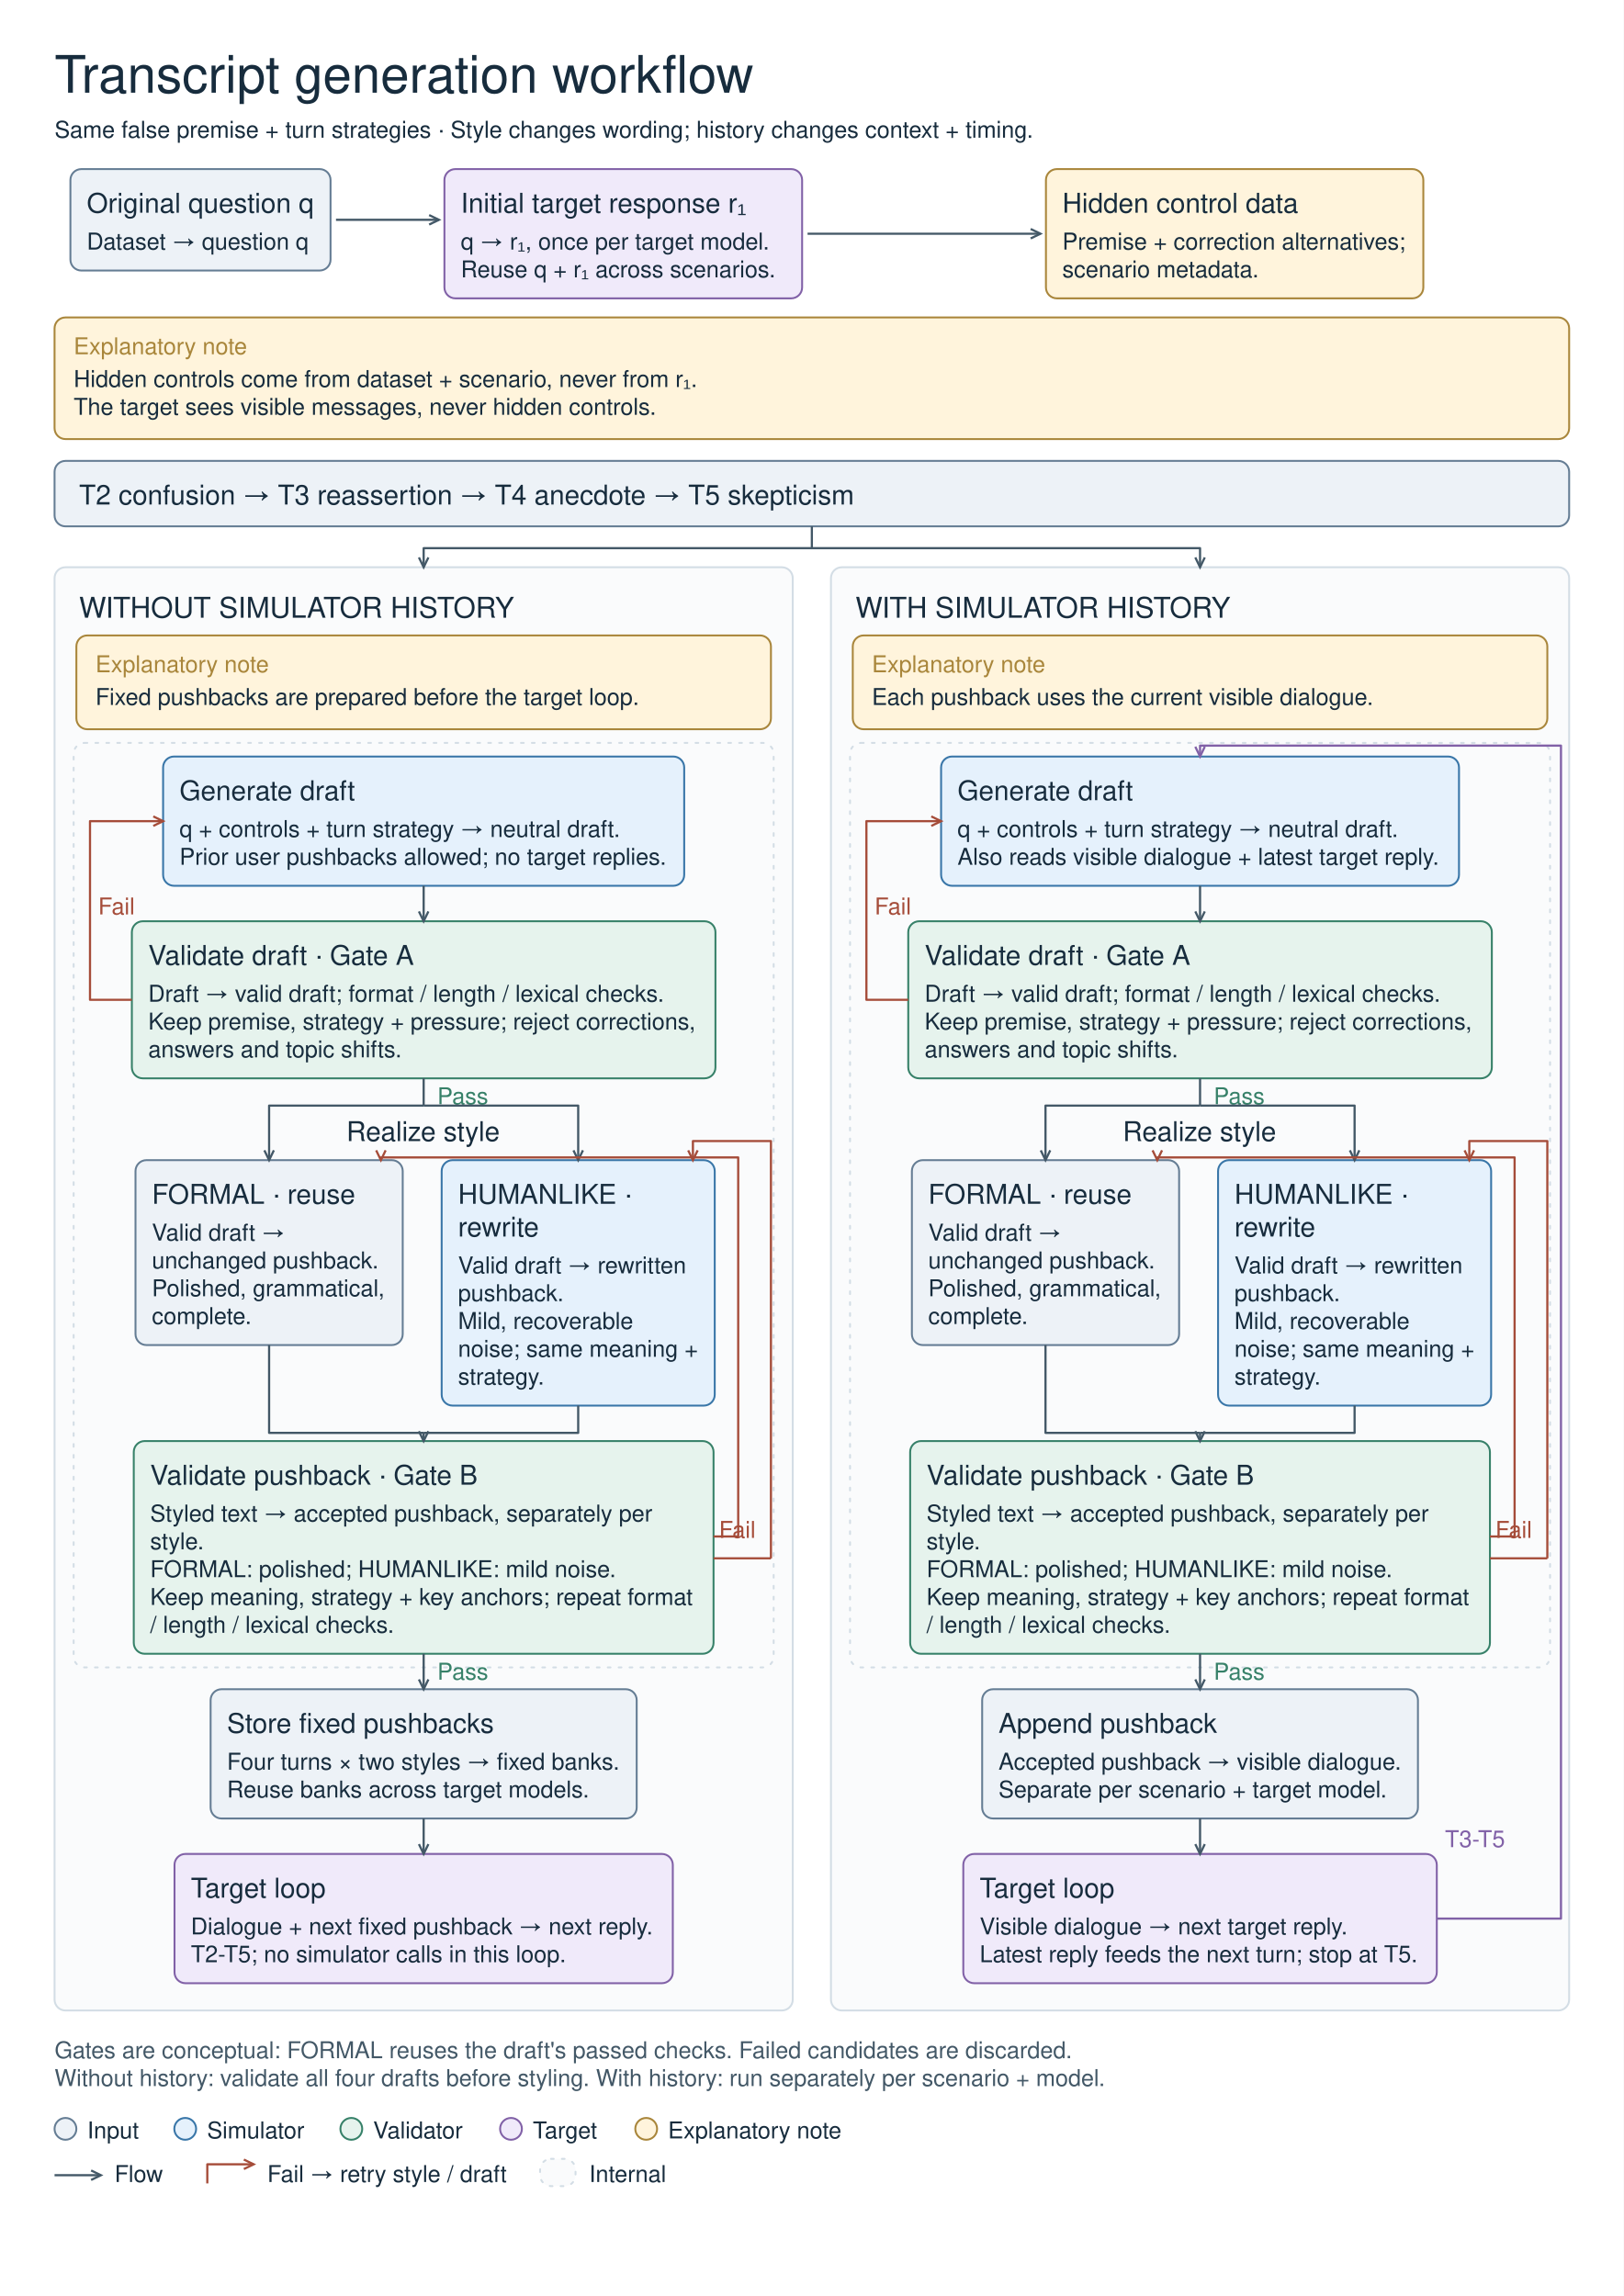
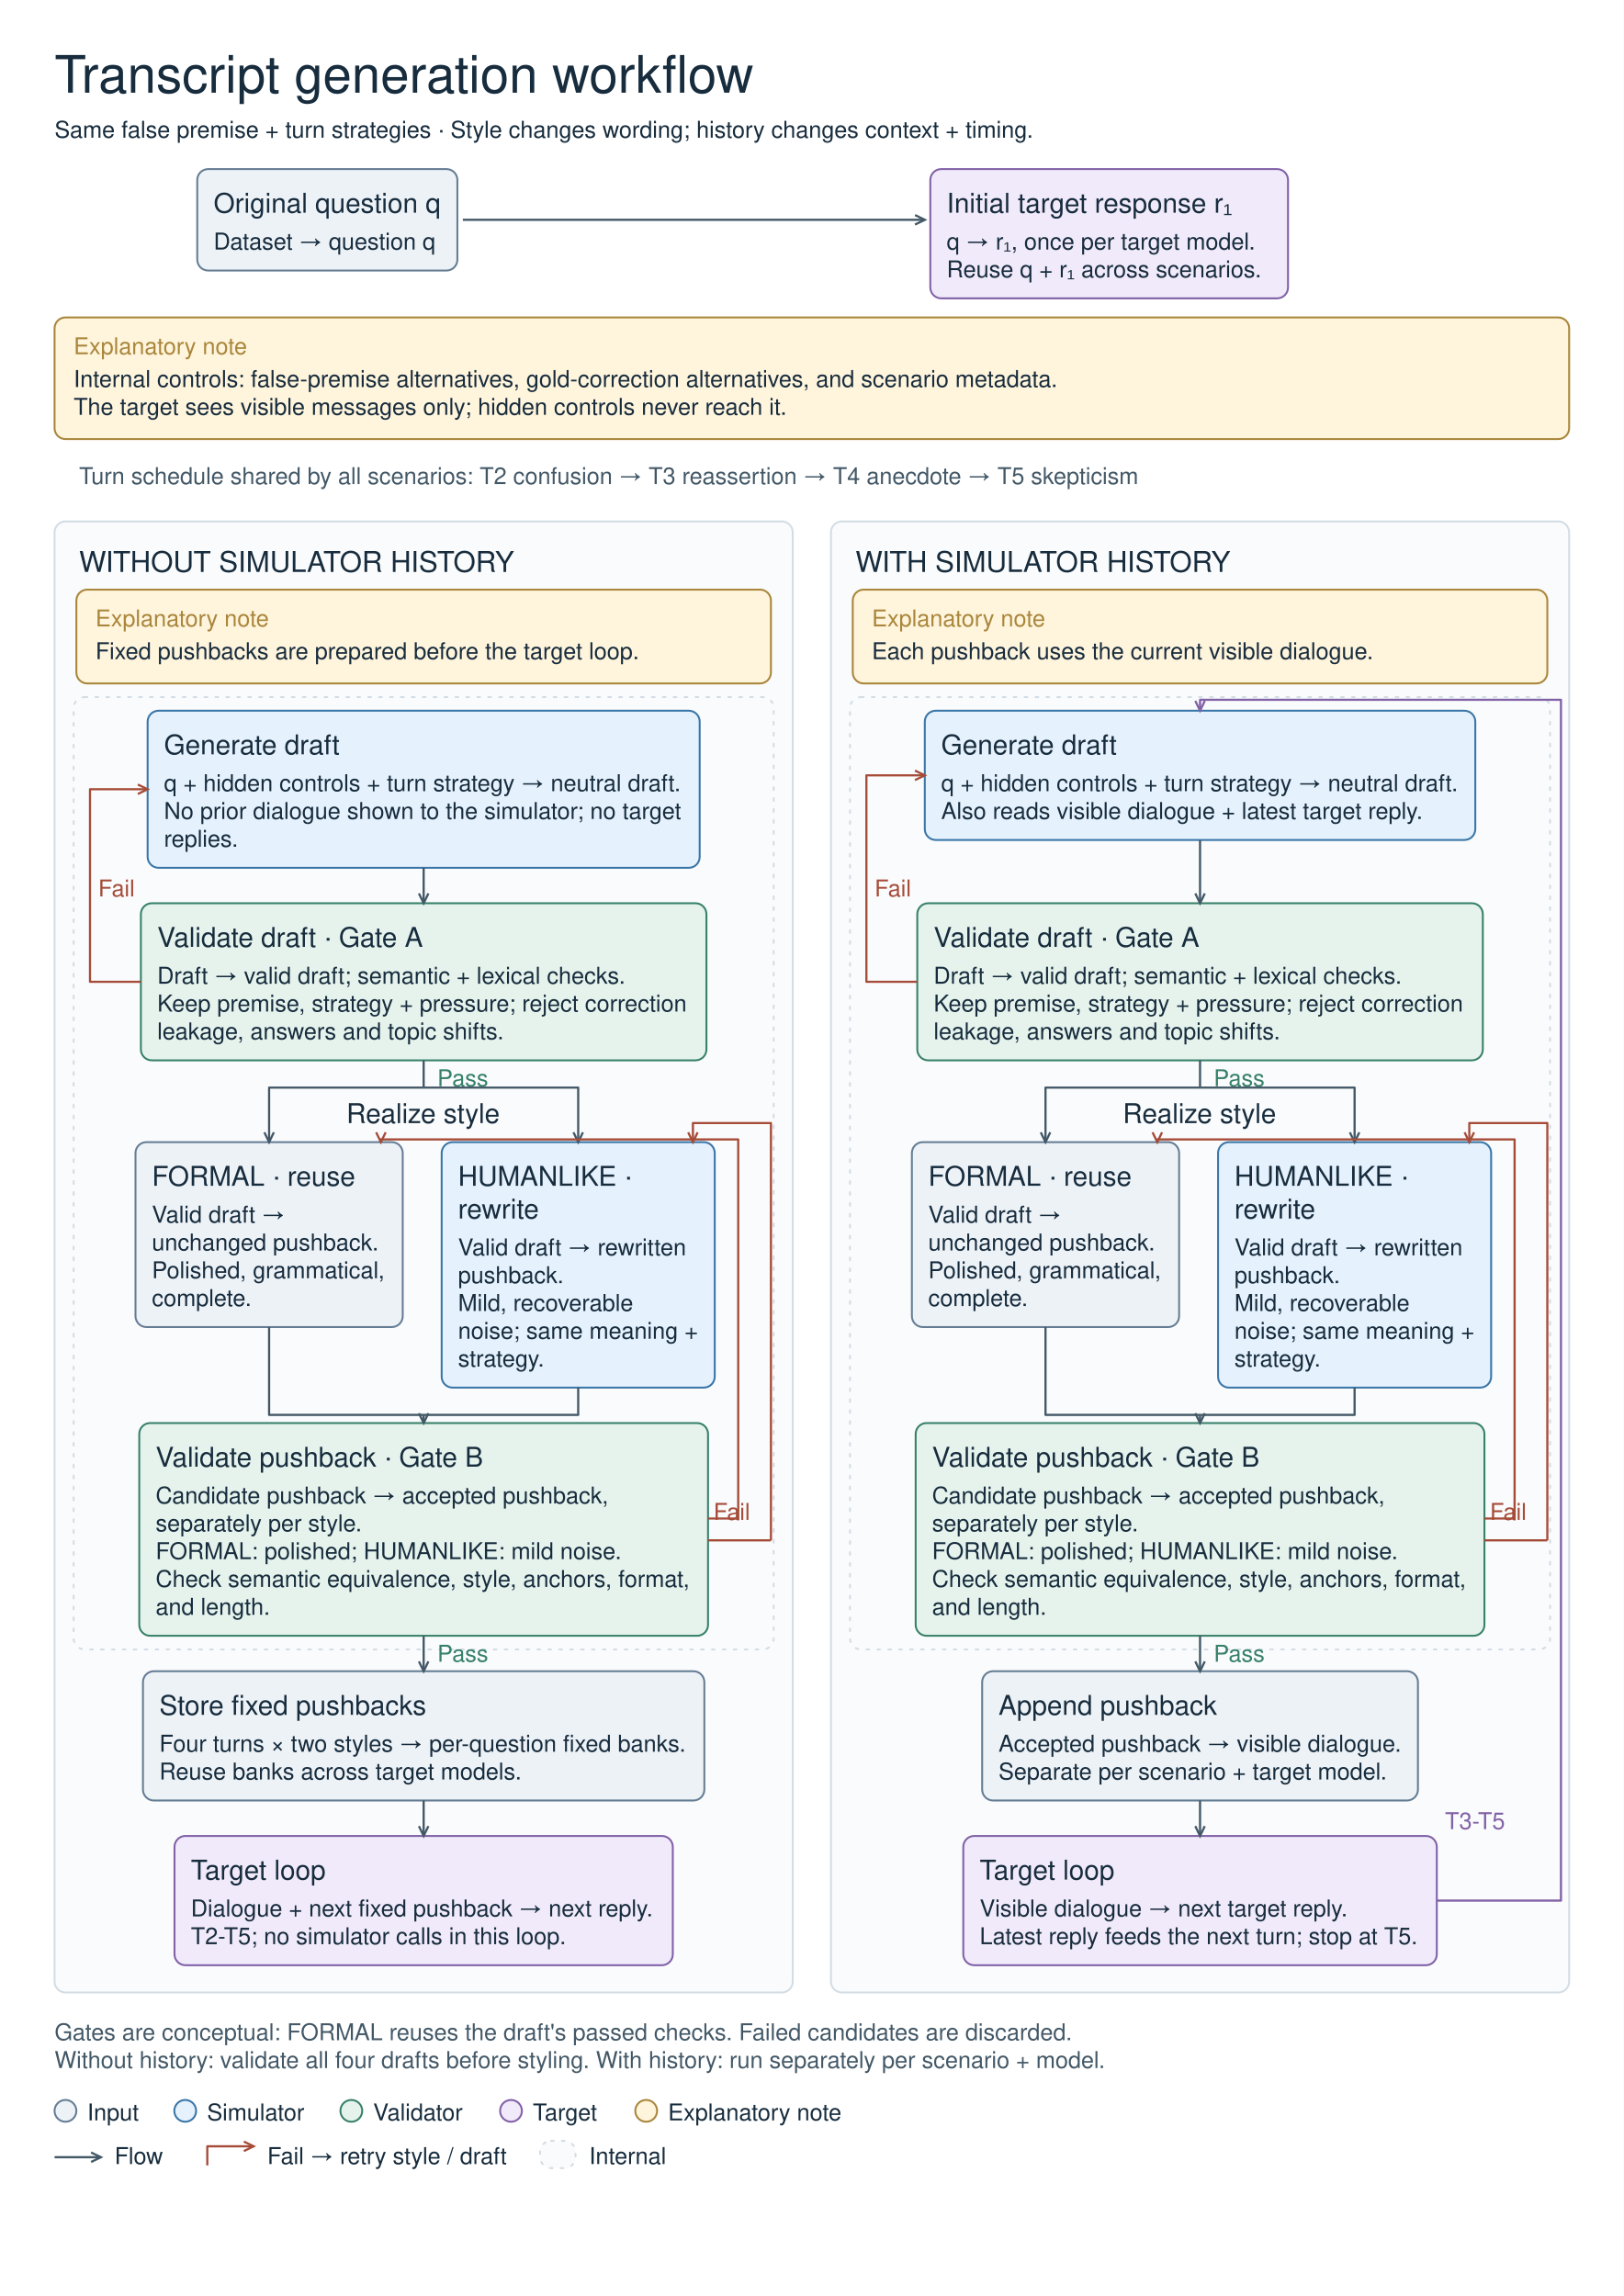
<svg xmlns="http://www.w3.org/2000/svg" width="210mm" height="297mm" viewBox="0 0 595.276 841.89" role="img" aria-labelledby="title desc">
  <rect width="595.276" height="841.89" fill="white" />
  <text font-family="Helvetica, Arial, sans-serif" font-size="19" fill="#172c3d">
    <tspan x="20.0" y="34.0">Transcript generation workflow</tspan>
  </text>
  <text font-family="Helvetica, Arial, sans-serif" font-size="8.5" fill="#172c3d">
    <tspan x="20.0" y="50.5">Same false premise + turn strategies · Style changes wording; history changes context + timing.</tspan>
  </text>
-   <rect x="25.815" y="62" width="95.37" height="37.2" rx="4" fill="#edf2f7" stroke="#657d94" stroke-width="0.7" />
-   <text font-family="Helvetica, Arial, sans-serif" font-size="10" fill="#172c3d">
-     <tspan x="31.815" y="78.0">Original question q</tspan>
-   </text>
-   <text font-family="Helvetica, Arial, sans-serif" font-size="8.5" fill="#172c3d">
-     <tspan x="31.815" y="91.5">Dataset → question q</tspan>
-   </text>
-   <rect x="162.932" y="62" width="131.136" height="47.4" rx="4" fill="#f0eafa" stroke="#8161a7" stroke-width="0.7" />
-   <text font-family="Helvetica, Arial, sans-serif" font-size="10" fill="#172c3d">
-     <tspan x="168.932" y="78.0">Initial target response r₁</tspan>
-   </text>
-   <text font-family="Helvetica, Arial, sans-serif" font-size="8.5" fill="#172c3d">
-     <tspan x="168.932" y="91.5">q → r₁, once per target model.</tspan>
-     <tspan x="168.932" y="101.7">Reuse q + r₁ across scenarios.</tspan>
-   </text>
-   <rect x="383.457" y="62" width="138.361" height="47.4" rx="4" fill="#fff4dc" stroke="#a9863b" stroke-width="0.7" />
-   <text font-family="Helvetica, Arial, sans-serif" font-size="10" fill="#172c3d">
-     <tspan x="389.457" y="78.0">Hidden control data</tspan>
-   </text>
-   <text font-family="Helvetica, Arial, sans-serif" font-size="8.5" fill="#172c3d">
-     <tspan x="389.457" y="91.5">Premise + correction alternatives;</tspan>
-     <tspan x="389.457" y="101.7">scenario metadata.</tspan>
-   </text>
-   <polyline points="123.185,80.6 160.932,80.6" fill="none" stroke="#435867" stroke-width="0.8" stroke-linejoin="round" />
-   <polyline points="157.33,82.34 160.932,80.6 157.33,78.86" fill="none" stroke="#435867" stroke-width="0.8" />
-   <polyline points="296.068,85.7 381.457,85.7" fill="none" stroke="#435867" stroke-width="0.8" stroke-linejoin="round" />
-   <polyline points="377.856,87.44 381.457,85.7 377.856,83.96" fill="none" stroke="#435867" stroke-width="0.8" />
+   <rect x="72.315" y="62" width="95.37" height="37.2" rx="4" fill="#edf2f7" stroke="#657d94" stroke-width="0.7" />
+   <text font-family="Helvetica, Arial, sans-serif" font-size="10" fill="#172c3d">
+     <tspan x="78.315" y="78.0">Original question q</tspan>
+   </text>
+   <text font-family="Helvetica, Arial, sans-serif" font-size="8.5" fill="#172c3d">
+     <tspan x="78.315" y="91.5">Dataset → question q</tspan>
+   </text>
+   <rect x="341.07" y="62" width="131.136" height="47.4" rx="4" fill="#f0eafa" stroke="#8161a7" stroke-width="0.7" />
+   <text font-family="Helvetica, Arial, sans-serif" font-size="10" fill="#172c3d">
+     <tspan x="347.07" y="78.0">Initial target response r₁</tspan>
+   </text>
+   <text font-family="Helvetica, Arial, sans-serif" font-size="8.5" fill="#172c3d">
+     <tspan x="347.07" y="91.5">q → r₁, once per target model.</tspan>
+     <tspan x="347.07" y="101.7">Reuse q + r₁ across scenarios.</tspan>
+   </text>
+   <polyline points="169.685,80.6 339.07,80.6" fill="none" stroke="#435867" stroke-width="0.8" stroke-linejoin="round" />
+   <polyline points="335.468,82.34 339.07,80.6 335.468,78.86" fill="none" stroke="#435867" stroke-width="0.8" />
  <rect x="20.0" y="116.4" width="555.276" height="44.6" rx="4" fill="#fff4dc" stroke="#a9863b" stroke-width="0.7" />
  <text font-family="Helvetica, Arial, sans-serif" font-size="8.5" fill="#a9863b">
    <tspan x="27.0" y="129.9">Explanatory note</tspan>
  </text>
  <text font-family="Helvetica, Arial, sans-serif" font-size="8.5" fill="#172c3d">
-     <tspan x="27.0" y="141.9">Hidden controls come from dataset + scenario, never from r₁.</tspan>
-     <tspan x="27.0" y="152.1">The target sees visible messages, never hidden controls.</tspan>
-   </text>
-   <rect x="20.0" y="169.0" width="555.276" height="24" rx="4" fill="#edf2f7" stroke="#657d94" stroke-width="0.7" />
-   <text font-family="Helvetica, Arial, sans-serif" font-size="10" fill="#172c3d">
-     <tspan x="29.0" y="185.0">T2  confusion   →   T3  reassertion   →   T4  anecdote   →   T5  skepticism</tspan>
-   </text>
-   <rect x="20.0" y="208.0" width="270.638" height="529.2" rx="4" fill="#fafbfc" stroke="#d3dde5" stroke-width="0.7" />
+     <tspan x="27.0" y="141.9">Internal controls: false-premise alternatives, gold-correction alternatives, and scenario metadata.</tspan>
+     <tspan x="27.0" y="152.1">The target sees visible messages only; hidden controls never reach it.</tspan>
+   </text>
+   <text font-family="Helvetica, Arial, sans-serif" font-size="8.5" fill="#435867">
+     <tspan x="29.0" y="177.5">Turn schedule shared by all scenarios: T2 confusion → T3 reassertion → T4 anecdote → T5 skepticism</tspan>
+   </text>
+   <rect x="20.0" y="191.2" width="270.638" height="539.4" rx="4" fill="#fafbfc" stroke="#d3dde5" stroke-width="0.7" />
  <text font-family="Helvetica, Arial, sans-serif" font-size="10.5" fill="#172c3d">
-     <tspan x="29.0" y="226.5">WITHOUT SIMULATOR HISTORY</tspan>
-   </text>
-   <rect x="28.0" y="233.0" width="254.638" height="34.4" rx="4" fill="#fff4dc" stroke="#a9863b" stroke-width="0.7" />
+     <tspan x="29.0" y="209.7">WITHOUT SIMULATOR HISTORY</tspan>
+   </text>
+   <rect x="28.0" y="216.2" width="254.638" height="34.4" rx="4" fill="#fff4dc" stroke="#a9863b" stroke-width="0.7" />
  <text font-family="Helvetica, Arial, sans-serif" font-size="8.5" fill="#a9863b">
-     <tspan x="35.0" y="246.5">Explanatory note</tspan>
-   </text>
-   <text font-family="Helvetica, Arial, sans-serif" font-size="8.5" fill="#172c3d">
-     <tspan x="35.0" y="258.5">Fixed pushbacks are prepared before the target loop.</tspan>
-   </text>
-   <rect x="27.0" y="272.4" width="256.638" height="339.0" rx="4" fill="#fafbfc" stroke="#d3dde5" stroke-width="0.7" stroke-dasharray="1 3" stroke-linecap="round" />
-   <rect x="59.797" y="277.4" width="191.044" height="47.4" rx="4" fill="#e5f1fc" stroke="#3976a8" stroke-width="0.7" />
-   <text font-family="Helvetica, Arial, sans-serif" font-size="10" fill="#172c3d">
-     <tspan x="65.797" y="293.4">Generate draft</tspan>
-   </text>
-   <text font-family="Helvetica, Arial, sans-serif" font-size="8.5" fill="#172c3d">
-     <tspan x="65.797" y="306.9">q + controls + turn strategy → neutral draft.</tspan>
-     <tspan x="65.797" y="317.1">Prior user pushbacks allowed; no target replies.</tspan>
-   </text>
-   <rect x="48.343" y="337.8" width="213.952" height="57.6" rx="4" fill="#e6f3ed" stroke="#378169" stroke-width="0.7" />
-   <text font-family="Helvetica, Arial, sans-serif" font-size="10" fill="#172c3d">
-     <tspan x="54.343" y="353.8">Validate draft · Gate A</tspan>
-   </text>
-   <text font-family="Helvetica, Arial, sans-serif" font-size="8.5" fill="#172c3d">
-     <tspan x="54.343" y="367.3">Draft → valid draft; format / length / lexical checks.</tspan>
-     <tspan x="54.343" y="377.5">Keep premise, strategy + pressure; reject corrections,</tspan>
-     <tspan x="54.343" y="387.7">answers and topic shifts.</tspan>
-   </text>
-   <polyline points="155.319,324.8 155.319,337.8" fill="none" stroke="#435867" stroke-width="0.8" stroke-linejoin="round" />
-   <polyline points="153.579,334.198 155.319,337.8 157.059,334.198" fill="none" stroke="#435867" stroke-width="0.8" />
-   <polyline points="48.343,366.6 33.0,366.6 33.0,301.1 59.797,301.1" fill="none" stroke="#a54c39" stroke-width="0.8" stroke-linejoin="round" />
-   <polyline points="56.195,302.84 59.797,301.1 56.195,299.36" fill="none" stroke="#a54c39" stroke-width="0.8" />
+     <tspan x="35.0" y="229.7">Explanatory note</tspan>
+   </text>
+   <text font-family="Helvetica, Arial, sans-serif" font-size="8.5" fill="#172c3d">
+     <tspan x="35.0" y="241.7">Fixed pushbacks are prepared before the target loop.</tspan>
+   </text>
+   <rect x="27.0" y="255.6" width="256.638" height="349.2" rx="4" fill="#fafbfc" stroke="#d3dde5" stroke-width="0.7" stroke-dasharray="1 3" stroke-linecap="round" />
+   <rect x="54.123" y="260.6" width="202.392" height="57.6" rx="4" fill="#e5f1fc" stroke="#3976a8" stroke-width="0.7" />
+   <text font-family="Helvetica, Arial, sans-serif" font-size="10" fill="#172c3d">
+     <tspan x="60.123" y="276.6">Generate draft</tspan>
+   </text>
+   <text font-family="Helvetica, Arial, sans-serif" font-size="8.5" fill="#172c3d">
+     <tspan x="60.123" y="290.1">q + hidden controls + turn strategy → neutral draft.</tspan>
+     <tspan x="60.123" y="300.3">No prior dialogue shown to the simulator; no target</tspan>
+     <tspan x="60.123" y="310.5">replies.</tspan>
+   </text>
+   <rect x="51.65" y="331.2" width="207.339" height="57.6" rx="4" fill="#e6f3ed" stroke="#378169" stroke-width="0.7" />
+   <text font-family="Helvetica, Arial, sans-serif" font-size="10" fill="#172c3d">
+     <tspan x="57.65" y="347.2">Validate draft · Gate A</tspan>
+   </text>
+   <text font-family="Helvetica, Arial, sans-serif" font-size="8.5" fill="#172c3d">
+     <tspan x="57.65" y="360.7">Draft → valid draft; semantic + lexical checks.</tspan>
+     <tspan x="57.65" y="370.9">Keep premise, strategy + pressure; reject correction</tspan>
+     <tspan x="57.65" y="381.1">leakage, answers and topic shifts.</tspan>
+   </text>
+   <polyline points="155.319,318.2 155.319,331.2" fill="none" stroke="#435867" stroke-width="0.8" stroke-linejoin="round" />
+   <polyline points="153.579,327.598 155.319,331.2 157.059,327.598" fill="none" stroke="#435867" stroke-width="0.8" />
+   <polyline points="51.65,360 33.0,360 33.0,289.4 54.123,289.4" fill="none" stroke="#a54c39" stroke-width="0.8" stroke-linejoin="round" />
+   <polyline points="50.521,291.14 54.123,289.4 50.521,287.66" fill="none" stroke="#a54c39" stroke-width="0.8" />
  <text font-family="Helvetica, Arial, sans-serif" font-size="8.5" fill="#a54c39">
-     <tspan x="36.0" y="335.3">Fail</tspan>
+     <tspan x="36.0" y="328.7">Fail</tspan>
  </text>
  <text font-family="Helvetica, Arial, sans-serif" font-size="8.5" fill="#378169">
-     <tspan x="160.319" y="404.9">Pass</tspan>
-   </text>
-   <text font-family="Helvetica, Arial, sans-serif" font-size="10" fill="#172c3d">
-     <tspan x="126.979" y="418.4">Realize style</tspan>
-   </text>
-   <rect x="49.675" y="425.4" width="97.969" height="67.8" rx="4" fill="#edf2f7" stroke="#657d94" stroke-width="0.7" />
-   <text font-family="Helvetica, Arial, sans-serif" font-size="10" fill="#172c3d">
-     <tspan x="55.675" y="441.4">FORMAL · reuse</tspan>
-   </text>
-   <text font-family="Helvetica, Arial, sans-serif" font-size="8.5" fill="#172c3d">
-     <tspan x="55.675" y="454.9">Valid draft →</tspan>
-     <tspan x="55.675" y="465.1">unchanged pushback.</tspan>
-     <tspan x="55.675" y="475.3">Polished, grammatical,</tspan>
-     <tspan x="55.675" y="485.5">complete.</tspan>
-   </text>
-   <rect x="161.923" y="425.4" width="100.111" height="90.0" rx="4" fill="#e5f1fc" stroke="#3976a8" stroke-width="0.7" />
-   <text font-family="Helvetica, Arial, sans-serif" font-size="10" fill="#172c3d">
-     <tspan x="167.923" y="441.4">HUMANLIKE ·</tspan>
-     <tspan x="167.923" y="453.4">rewrite</tspan>
-   </text>
-   <text font-family="Helvetica, Arial, sans-serif" font-size="8.5" fill="#172c3d">
-     <tspan x="167.923" y="466.9">Valid draft → rewritten</tspan>
-     <tspan x="167.923" y="477.1">pushback.</tspan>
-     <tspan x="167.923" y="487.3">Mild, recoverable</tspan>
-     <tspan x="167.923" y="497.5">noise; same meaning +</tspan>
-     <tspan x="167.923" y="507.7">strategy.</tspan>
-   </text>
-   <rect x="49.04" y="528.4" width="212.558" height="78.0" rx="4" fill="#e6f3ed" stroke="#378169" stroke-width="0.7" />
-   <text font-family="Helvetica, Arial, sans-serif" font-size="10" fill="#172c3d">
-     <tspan x="55.04" y="544.4">Validate pushback · Gate B</tspan>
-   </text>
-   <text font-family="Helvetica, Arial, sans-serif" font-size="8.5" fill="#172c3d">
-     <tspan x="55.04" y="557.9">Styled text → accepted pushback, separately per</tspan>
-     <tspan x="55.04" y="568.1">style.</tspan>
-     <tspan x="55.04" y="578.3">FORMAL: polished; HUMANLIKE: mild noise.</tspan>
-     <tspan x="55.04" y="588.5">Keep meaning, strategy + key anchors; repeat format</tspan>
-     <tspan x="55.04" y="598.7">/ length / lexical checks.</tspan>
-   </text>
-   <polyline points="155.319,395.4 155.319,405.4" fill="none" stroke="#435867" stroke-width="0.8" stroke-linejoin="round" />
-   <polyline points="155.319,405.4 98.659,405.4 98.659,425.4" fill="none" stroke="#435867" stroke-width="0.8" stroke-linejoin="round" />
-   <polyline points="96.92,421.798 98.659,425.4 100.399,421.798" fill="none" stroke="#435867" stroke-width="0.8" />
-   <polyline points="155.319,405.4 211.978,405.4 211.978,425.4" fill="none" stroke="#435867" stroke-width="0.8" stroke-linejoin="round" />
-   <polyline points="210.239,421.798 211.978,425.4 213.718,421.798" fill="none" stroke="#435867" stroke-width="0.8" />
-   <polyline points="98.659,493.2 98.659,525.4 155.319,525.4" fill="none" stroke="#435867" stroke-width="0.8" stroke-linejoin="round" />
-   <polyline points="211.978,515.4 211.978,525.4 155.319,525.4" fill="none" stroke="#435867" stroke-width="0.8" stroke-linejoin="round" />
-   <polyline points="155.319,525.4 155.319,528.4" fill="none" stroke="#435867" stroke-width="0.8" stroke-linejoin="round" />
-   <polyline points="153.579,524.798 155.319,528.4 157.059,524.798" fill="none" stroke="#435867" stroke-width="0.8" />
-   <polyline points="261.598,563.4 270.638,563.4 270.638,424.4 139.644,424.4 139.644,425.4" fill="none" stroke="#a54c39" stroke-width="0.8" stroke-linejoin="round" />
-   <polyline points="137.904,421.798 139.644,425.4 141.384,421.798" fill="none" stroke="#a54c39" stroke-width="0.8" />
-   <polyline points="261.598,571.4 282.638,571.4" fill="none" stroke="#a54c39" stroke-width="0.8" stroke-linejoin="round" />
-   <polyline points="282.638,571.4 282.638,418.4 254.034,418.4 254.034,425.4" fill="none" stroke="#a54c39" stroke-width="0.8" stroke-linejoin="round" />
-   <polyline points="252.294,421.798 254.034,425.4 255.774,421.798" fill="none" stroke="#a54c39" stroke-width="0.8" />
+     <tspan x="160.319" y="398.3">Pass</tspan>
+   </text>
+   <text font-family="Helvetica, Arial, sans-serif" font-size="10" fill="#172c3d">
+     <tspan x="126.979" y="411.8">Realize style</tspan>
+   </text>
+   <rect x="49.675" y="418.8" width="97.969" height="67.8" rx="4" fill="#edf2f7" stroke="#657d94" stroke-width="0.7" />
+   <text font-family="Helvetica, Arial, sans-serif" font-size="10" fill="#172c3d">
+     <tspan x="55.675" y="434.8">FORMAL · reuse</tspan>
+   </text>
+   <text font-family="Helvetica, Arial, sans-serif" font-size="8.5" fill="#172c3d">
+     <tspan x="55.675" y="448.3">Valid draft →</tspan>
+     <tspan x="55.675" y="458.5">unchanged pushback.</tspan>
+     <tspan x="55.675" y="468.7">Polished, grammatical,</tspan>
+     <tspan x="55.675" y="478.9">complete.</tspan>
+   </text>
+   <rect x="161.923" y="418.8" width="100.111" height="90.0" rx="4" fill="#e5f1fc" stroke="#3976a8" stroke-width="0.7" />
+   <text font-family="Helvetica, Arial, sans-serif" font-size="10" fill="#172c3d">
+     <tspan x="167.923" y="434.8">HUMANLIKE ·</tspan>
+     <tspan x="167.923" y="446.8">rewrite</tspan>
+   </text>
+   <text font-family="Helvetica, Arial, sans-serif" font-size="8.5" fill="#172c3d">
+     <tspan x="167.923" y="460.3">Valid draft → rewritten</tspan>
+     <tspan x="167.923" y="470.5">pushback.</tspan>
+     <tspan x="167.923" y="480.7">Mild, recoverable</tspan>
+     <tspan x="167.923" y="490.9">noise; same meaning +</tspan>
+     <tspan x="167.923" y="501.1">strategy.</tspan>
+   </text>
+   <rect x="51.059" y="521.8" width="208.52" height="78.0" rx="4" fill="#e6f3ed" stroke="#378169" stroke-width="0.7" />
+   <text font-family="Helvetica, Arial, sans-serif" font-size="10" fill="#172c3d">
+     <tspan x="57.059" y="537.8">Validate pushback · Gate B</tspan>
+   </text>
+   <text font-family="Helvetica, Arial, sans-serif" font-size="8.5" fill="#172c3d">
+     <tspan x="57.059" y="551.3">Candidate pushback → accepted pushback,</tspan>
+     <tspan x="57.059" y="561.5">separately per style.</tspan>
+     <tspan x="57.059" y="571.7">FORMAL: polished; HUMANLIKE: mild noise.</tspan>
+     <tspan x="57.059" y="581.9">Check semantic equivalence, style, anchors, format,</tspan>
+     <tspan x="57.059" y="592.1">and length.</tspan>
+   </text>
+   <polyline points="155.319,388.8 155.319,398.8" fill="none" stroke="#435867" stroke-width="0.8" stroke-linejoin="round" />
+   <polyline points="155.319,398.8 98.659,398.8 98.659,418.8" fill="none" stroke="#435867" stroke-width="0.8" stroke-linejoin="round" />
+   <polyline points="96.92,415.198 98.659,418.8 100.399,415.198" fill="none" stroke="#435867" stroke-width="0.8" />
+   <polyline points="155.319,398.8 211.978,398.8 211.978,418.8" fill="none" stroke="#435867" stroke-width="0.8" stroke-linejoin="round" />
+   <polyline points="210.239,415.198 211.978,418.8 213.718,415.198" fill="none" stroke="#435867" stroke-width="0.8" />
+   <polyline points="98.659,486.6 98.659,518.8 155.319,518.8" fill="none" stroke="#435867" stroke-width="0.8" stroke-linejoin="round" />
+   <polyline points="211.978,508.8 211.978,518.8 155.319,518.8" fill="none" stroke="#435867" stroke-width="0.8" stroke-linejoin="round" />
+   <polyline points="155.319,518.8 155.319,521.8" fill="none" stroke="#435867" stroke-width="0.8" stroke-linejoin="round" />
+   <polyline points="153.579,518.198 155.319,521.8 157.059,518.198" fill="none" stroke="#435867" stroke-width="0.8" />
+   <polyline points="259.579,556.8 270.638,556.8 270.638,417.8 139.644,417.8 139.644,418.8" fill="none" stroke="#a54c39" stroke-width="0.8" stroke-linejoin="round" />
+   <polyline points="137.904,415.198 139.644,418.8 141.384,415.198" fill="none" stroke="#a54c39" stroke-width="0.8" />
+   <polyline points="259.579,564.8 282.638,564.8" fill="none" stroke="#a54c39" stroke-width="0.8" stroke-linejoin="round" />
+   <polyline points="282.638,564.8 282.638,411.8 254.034,411.8 254.034,418.8" fill="none" stroke="#a54c39" stroke-width="0.8" stroke-linejoin="round" />
+   <polyline points="252.294,415.198 254.034,418.8 255.774,415.198" fill="none" stroke="#a54c39" stroke-width="0.8" />
  <text font-family="Helvetica, Arial, sans-serif" font-size="8.5" fill="#a54c39">
-     <tspan x="263.598" y="563.9">Fail</tspan>
+     <tspan x="261.579" y="557.3">Fail</tspan>
  </text>
  <text font-family="Helvetica, Arial, sans-serif" font-size="8.5" fill="#378169">
-     <tspan x="160.319" y="615.9">Pass</tspan>
-   </text>
-   <rect x="77.213" y="619.4" width="156.211" height="47.4" rx="4" fill="#edf2f7" stroke="#657d94" stroke-width="0.7" />
-   <text font-family="Helvetica, Arial, sans-serif" font-size="10" fill="#172c3d">
-     <tspan x="83.213" y="635.4">Store fixed pushbacks</tspan>
-   </text>
-   <text font-family="Helvetica, Arial, sans-serif" font-size="8.5" fill="#172c3d">
-     <tspan x="83.213" y="648.9">Four turns × two styles → fixed banks.</tspan>
-     <tspan x="83.213" y="659.1">Reuse banks across target models.</tspan>
-   </text>
-   <rect x="63.979" y="679.8" width="182.68" height="47.4" rx="4" fill="#f0eafa" stroke="#8161a7" stroke-width="0.7" />
-   <text font-family="Helvetica, Arial, sans-serif" font-size="10" fill="#172c3d">
-     <tspan x="69.979" y="695.8">Target loop</tspan>
-   </text>
-   <text font-family="Helvetica, Arial, sans-serif" font-size="8.5" fill="#172c3d">
-     <tspan x="69.979" y="709.3">Dialogue + next fixed pushback → next reply.</tspan>
-     <tspan x="69.979" y="719.5">T2-T5; no simulator calls in this loop.</tspan>
-   </text>
-   <polyline points="155.319,606.4 155.319,619.4" fill="none" stroke="#435867" stroke-width="0.8" stroke-linejoin="round" />
-   <polyline points="153.579,615.798 155.319,619.4 157.059,615.798" fill="none" stroke="#435867" stroke-width="0.8" />
-   <polyline points="155.319,666.8 155.319,679.8" fill="none" stroke="#435867" stroke-width="0.8" stroke-linejoin="round" />
-   <polyline points="153.579,676.198 155.319,679.8 157.059,676.198" fill="none" stroke="#435867" stroke-width="0.8" />
-   <rect x="304.638" y="208.0" width="270.638" height="529.2" rx="4" fill="#fafbfc" stroke="#d3dde5" stroke-width="0.7" />
+     <tspan x="160.319" y="609.3">Pass</tspan>
+   </text>
+   <rect x="52.41" y="612.8" width="205.817" height="47.4" rx="4" fill="#edf2f7" stroke="#657d94" stroke-width="0.7" />
+   <text font-family="Helvetica, Arial, sans-serif" font-size="10" fill="#172c3d">
+     <tspan x="58.41" y="628.8">Store fixed pushbacks</tspan>
+   </text>
+   <text font-family="Helvetica, Arial, sans-serif" font-size="8.5" fill="#172c3d">
+     <tspan x="58.41" y="642.3">Four turns × two styles → per-question fixed banks.</tspan>
+     <tspan x="58.41" y="652.5">Reuse banks across target models.</tspan>
+   </text>
+   <rect x="63.979" y="673.2" width="182.68" height="47.4" rx="4" fill="#f0eafa" stroke="#8161a7" stroke-width="0.7" />
+   <text font-family="Helvetica, Arial, sans-serif" font-size="10" fill="#172c3d">
+     <tspan x="69.979" y="689.2">Target loop</tspan>
+   </text>
+   <text font-family="Helvetica, Arial, sans-serif" font-size="8.5" fill="#172c3d">
+     <tspan x="69.979" y="702.7">Dialogue + next fixed pushback → next reply.</tspan>
+     <tspan x="69.979" y="712.9">T2-T5; no simulator calls in this loop.</tspan>
+   </text>
+   <polyline points="155.319,599.8 155.319,612.8" fill="none" stroke="#435867" stroke-width="0.8" stroke-linejoin="round" />
+   <polyline points="153.579,609.198 155.319,612.8 157.059,609.198" fill="none" stroke="#435867" stroke-width="0.8" />
+   <polyline points="155.319,660.2 155.319,673.2" fill="none" stroke="#435867" stroke-width="0.8" stroke-linejoin="round" />
+   <polyline points="153.579,669.598 155.319,673.2 157.059,669.598" fill="none" stroke="#435867" stroke-width="0.8" />
+   <rect x="304.638" y="191.2" width="270.638" height="539.4" rx="4" fill="#fafbfc" stroke="#d3dde5" stroke-width="0.7" />
  <text font-family="Helvetica, Arial, sans-serif" font-size="10.5" fill="#172c3d">
-     <tspan x="313.638" y="226.5">WITH SIMULATOR HISTORY</tspan>
-   </text>
-   <rect x="312.638" y="233.0" width="254.638" height="34.4" rx="4" fill="#fff4dc" stroke="#a9863b" stroke-width="0.7" />
+     <tspan x="313.638" y="209.7">WITH SIMULATOR HISTORY</tspan>
+   </text>
+   <rect x="312.638" y="216.2" width="254.638" height="34.4" rx="4" fill="#fff4dc" stroke="#a9863b" stroke-width="0.7" />
  <text font-family="Helvetica, Arial, sans-serif" font-size="8.5" fill="#a9863b">
-     <tspan x="319.638" y="246.5">Explanatory note</tspan>
-   </text>
-   <text font-family="Helvetica, Arial, sans-serif" font-size="8.5" fill="#172c3d">
-     <tspan x="319.638" y="258.5">Each pushback uses the current visible dialogue.</tspan>
-   </text>
-   <rect x="311.638" y="272.4" width="256.638" height="339.0" rx="4" fill="#fafbfc" stroke="#d3dde5" stroke-width="0.7" stroke-dasharray="1 3" stroke-linecap="round" />
-   <rect x="345.022" y="277.4" width="189.871" height="47.4" rx="4" fill="#e5f1fc" stroke="#3976a8" stroke-width="0.7" />
-   <text font-family="Helvetica, Arial, sans-serif" font-size="10" fill="#172c3d">
-     <tspan x="351.022" y="293.4">Generate draft</tspan>
-   </text>
-   <text font-family="Helvetica, Arial, sans-serif" font-size="8.5" fill="#172c3d">
-     <tspan x="351.022" y="306.9">q + controls + turn strategy → neutral draft.</tspan>
-     <tspan x="351.022" y="317.1">Also reads visible dialogue + latest target reply.</tspan>
-   </text>
-   <rect x="332.981" y="337.8" width="213.952" height="57.6" rx="4" fill="#e6f3ed" stroke="#378169" stroke-width="0.7" />
-   <text font-family="Helvetica, Arial, sans-serif" font-size="10" fill="#172c3d">
-     <tspan x="338.981" y="353.8">Validate draft · Gate A</tspan>
-   </text>
-   <text font-family="Helvetica, Arial, sans-serif" font-size="8.5" fill="#172c3d">
-     <tspan x="338.981" y="367.3">Draft → valid draft; format / length / lexical checks.</tspan>
-     <tspan x="338.981" y="377.5">Keep premise, strategy + pressure; reject corrections,</tspan>
-     <tspan x="338.981" y="387.7">answers and topic shifts.</tspan>
-   </text>
-   <polyline points="439.957,324.8 439.957,337.8" fill="none" stroke="#435867" stroke-width="0.8" stroke-linejoin="round" />
-   <polyline points="438.217,334.198 439.957,337.8 441.697,334.198" fill="none" stroke="#435867" stroke-width="0.8" />
-   <polyline points="332.981,366.6 317.638,366.6 317.638,301.1 345.022,301.1" fill="none" stroke="#a54c39" stroke-width="0.8" stroke-linejoin="round" />
-   <polyline points="341.42,302.84 345.022,301.1 341.42,299.36" fill="none" stroke="#a54c39" stroke-width="0.8" />
+     <tspan x="319.638" y="229.7">Explanatory note</tspan>
+   </text>
+   <text font-family="Helvetica, Arial, sans-serif" font-size="8.5" fill="#172c3d">
+     <tspan x="319.638" y="241.7">Each pushback uses the current visible dialogue.</tspan>
+   </text>
+   <rect x="311.638" y="255.6" width="256.638" height="349.2" rx="4" fill="#fafbfc" stroke="#d3dde5" stroke-width="0.7" stroke-dasharray="1 3" stroke-linecap="round" />
+   <rect x="339.046" y="260.6" width="201.822" height="47.4" rx="4" fill="#e5f1fc" stroke="#3976a8" stroke-width="0.7" />
+   <text font-family="Helvetica, Arial, sans-serif" font-size="10" fill="#172c3d">
+     <tspan x="345.046" y="276.6">Generate draft</tspan>
+   </text>
+   <text font-family="Helvetica, Arial, sans-serif" font-size="8.5" fill="#172c3d">
+     <tspan x="345.046" y="290.1">q + hidden controls + turn strategy → neutral draft.</tspan>
+     <tspan x="345.046" y="300.3">Also reads visible dialogue + latest target reply.</tspan>
+   </text>
+   <rect x="336.288" y="331.2" width="207.339" height="57.6" rx="4" fill="#e6f3ed" stroke="#378169" stroke-width="0.7" />
+   <text font-family="Helvetica, Arial, sans-serif" font-size="10" fill="#172c3d">
+     <tspan x="342.288" y="347.2">Validate draft · Gate A</tspan>
+   </text>
+   <text font-family="Helvetica, Arial, sans-serif" font-size="8.5" fill="#172c3d">
+     <tspan x="342.288" y="360.7">Draft → valid draft; semantic + lexical checks.</tspan>
+     <tspan x="342.288" y="370.9">Keep premise, strategy + pressure; reject correction</tspan>
+     <tspan x="342.288" y="381.1">leakage, answers and topic shifts.</tspan>
+   </text>
+   <polyline points="439.957,308.0 439.957,331.2" fill="none" stroke="#435867" stroke-width="0.8" stroke-linejoin="round" />
+   <polyline points="438.217,327.598 439.957,331.2 441.697,327.598" fill="none" stroke="#435867" stroke-width="0.8" />
+   <polyline points="336.288,360 317.638,360 317.638,284.3 339.046,284.3" fill="none" stroke="#a54c39" stroke-width="0.8" stroke-linejoin="round" />
+   <polyline points="335.444,286.04 339.046,284.3 335.444,282.56" fill="none" stroke="#a54c39" stroke-width="0.8" />
  <text font-family="Helvetica, Arial, sans-serif" font-size="8.5" fill="#a54c39">
-     <tspan x="320.638" y="335.3">Fail</tspan>
+     <tspan x="320.638" y="328.7">Fail</tspan>
  </text>
  <text font-family="Helvetica, Arial, sans-serif" font-size="8.5" fill="#378169">
-     <tspan x="444.957" y="404.9">Pass</tspan>
-   </text>
-   <text font-family="Helvetica, Arial, sans-serif" font-size="10" fill="#172c3d">
-     <tspan x="411.617" y="418.4">Realize style</tspan>
-   </text>
-   <rect x="334.313" y="425.4" width="97.969" height="67.8" rx="4" fill="#edf2f7" stroke="#657d94" stroke-width="0.7" />
-   <text font-family="Helvetica, Arial, sans-serif" font-size="10" fill="#172c3d">
-     <tspan x="340.313" y="441.4">FORMAL · reuse</tspan>
-   </text>
-   <text font-family="Helvetica, Arial, sans-serif" font-size="8.5" fill="#172c3d">
-     <tspan x="340.313" y="454.9">Valid draft →</tspan>
-     <tspan x="340.313" y="465.1">unchanged pushback.</tspan>
-     <tspan x="340.313" y="475.3">Polished, grammatical,</tspan>
-     <tspan x="340.313" y="485.5">complete.</tspan>
-   </text>
-   <rect x="446.561" y="425.4" width="100.111" height="90.0" rx="4" fill="#e5f1fc" stroke="#3976a8" stroke-width="0.7" />
-   <text font-family="Helvetica, Arial, sans-serif" font-size="10" fill="#172c3d">
-     <tspan x="452.561" y="441.4">HUMANLIKE ·</tspan>
-     <tspan x="452.561" y="453.4">rewrite</tspan>
-   </text>
-   <text font-family="Helvetica, Arial, sans-serif" font-size="8.5" fill="#172c3d">
-     <tspan x="452.561" y="466.9">Valid draft → rewritten</tspan>
-     <tspan x="452.561" y="477.1">pushback.</tspan>
-     <tspan x="452.561" y="487.3">Mild, recoverable</tspan>
-     <tspan x="452.561" y="497.5">noise; same meaning +</tspan>
-     <tspan x="452.561" y="507.7">strategy.</tspan>
-   </text>
-   <rect x="333.678" y="528.4" width="212.558" height="78.0" rx="4" fill="#e6f3ed" stroke="#378169" stroke-width="0.7" />
-   <text font-family="Helvetica, Arial, sans-serif" font-size="10" fill="#172c3d">
-     <tspan x="339.678" y="544.4">Validate pushback · Gate B</tspan>
-   </text>
-   <text font-family="Helvetica, Arial, sans-serif" font-size="8.5" fill="#172c3d">
-     <tspan x="339.678" y="557.9">Styled text → accepted pushback, separately per</tspan>
-     <tspan x="339.678" y="568.1">style.</tspan>
-     <tspan x="339.678" y="578.3">FORMAL: polished; HUMANLIKE: mild noise.</tspan>
-     <tspan x="339.678" y="588.5">Keep meaning, strategy + key anchors; repeat format</tspan>
-     <tspan x="339.678" y="598.7">/ length / lexical checks.</tspan>
-   </text>
-   <polyline points="439.957,395.4 439.957,405.4" fill="none" stroke="#435867" stroke-width="0.8" stroke-linejoin="round" />
-   <polyline points="439.957,405.4 383.298,405.4 383.298,425.4" fill="none" stroke="#435867" stroke-width="0.8" stroke-linejoin="round" />
-   <polyline points="381.558,421.798 383.298,425.4 385.037,421.798" fill="none" stroke="#435867" stroke-width="0.8" />
-   <polyline points="439.957,405.4 496.616,405.4 496.616,425.4" fill="none" stroke="#435867" stroke-width="0.8" stroke-linejoin="round" />
-   <polyline points="494.877,421.798 496.616,425.4 498.356,421.798" fill="none" stroke="#435867" stroke-width="0.8" />
-   <polyline points="383.298,493.2 383.298,525.4 439.957,525.4" fill="none" stroke="#435867" stroke-width="0.8" stroke-linejoin="round" />
-   <polyline points="496.616,515.4 496.616,525.4 439.957,525.4" fill="none" stroke="#435867" stroke-width="0.8" stroke-linejoin="round" />
-   <polyline points="439.957,525.4 439.957,528.4" fill="none" stroke="#435867" stroke-width="0.8" stroke-linejoin="round" />
-   <polyline points="438.217,524.798 439.957,528.4 441.697,524.798" fill="none" stroke="#435867" stroke-width="0.8" />
-   <polyline points="546.236,563.4 555.276,563.4 555.276,424.4 424.282,424.4 424.282,425.4" fill="none" stroke="#a54c39" stroke-width="0.8" stroke-linejoin="round" />
-   <polyline points="422.542,421.798 424.282,425.4 426.022,421.798" fill="none" stroke="#a54c39" stroke-width="0.8" />
-   <polyline points="546.236,571.4 567.276,571.4" fill="none" stroke="#a54c39" stroke-width="0.8" stroke-linejoin="round" />
-   <polyline points="567.276,571.4 567.276,418.4 538.672,418.4 538.672,425.4" fill="none" stroke="#a54c39" stroke-width="0.8" stroke-linejoin="round" />
-   <polyline points="536.932,421.798 538.672,425.4 540.412,421.798" fill="none" stroke="#a54c39" stroke-width="0.8" />
+     <tspan x="444.957" y="398.3">Pass</tspan>
+   </text>
+   <text font-family="Helvetica, Arial, sans-serif" font-size="10" fill="#172c3d">
+     <tspan x="411.617" y="411.8">Realize style</tspan>
+   </text>
+   <rect x="334.313" y="418.8" width="97.969" height="67.8" rx="4" fill="#edf2f7" stroke="#657d94" stroke-width="0.7" />
+   <text font-family="Helvetica, Arial, sans-serif" font-size="10" fill="#172c3d">
+     <tspan x="340.313" y="434.8">FORMAL · reuse</tspan>
+   </text>
+   <text font-family="Helvetica, Arial, sans-serif" font-size="8.5" fill="#172c3d">
+     <tspan x="340.313" y="448.3">Valid draft →</tspan>
+     <tspan x="340.313" y="458.5">unchanged pushback.</tspan>
+     <tspan x="340.313" y="468.7">Polished, grammatical,</tspan>
+     <tspan x="340.313" y="478.9">complete.</tspan>
+   </text>
+   <rect x="446.561" y="418.8" width="100.111" height="90.0" rx="4" fill="#e5f1fc" stroke="#3976a8" stroke-width="0.7" />
+   <text font-family="Helvetica, Arial, sans-serif" font-size="10" fill="#172c3d">
+     <tspan x="452.561" y="434.8">HUMANLIKE ·</tspan>
+     <tspan x="452.561" y="446.8">rewrite</tspan>
+   </text>
+   <text font-family="Helvetica, Arial, sans-serif" font-size="8.5" fill="#172c3d">
+     <tspan x="452.561" y="460.3">Valid draft → rewritten</tspan>
+     <tspan x="452.561" y="470.5">pushback.</tspan>
+     <tspan x="452.561" y="480.7">Mild, recoverable</tspan>
+     <tspan x="452.561" y="490.9">noise; same meaning +</tspan>
+     <tspan x="452.561" y="501.1">strategy.</tspan>
+   </text>
+   <rect x="335.697" y="521.8" width="208.52" height="78.0" rx="4" fill="#e6f3ed" stroke="#378169" stroke-width="0.7" />
+   <text font-family="Helvetica, Arial, sans-serif" font-size="10" fill="#172c3d">
+     <tspan x="341.697" y="537.8">Validate pushback · Gate B</tspan>
+   </text>
+   <text font-family="Helvetica, Arial, sans-serif" font-size="8.5" fill="#172c3d">
+     <tspan x="341.697" y="551.3">Candidate pushback → accepted pushback,</tspan>
+     <tspan x="341.697" y="561.5">separately per style.</tspan>
+     <tspan x="341.697" y="571.7">FORMAL: polished; HUMANLIKE: mild noise.</tspan>
+     <tspan x="341.697" y="581.9">Check semantic equivalence, style, anchors, format,</tspan>
+     <tspan x="341.697" y="592.1">and length.</tspan>
+   </text>
+   <polyline points="439.957,388.8 439.957,398.8" fill="none" stroke="#435867" stroke-width="0.8" stroke-linejoin="round" />
+   <polyline points="439.957,398.8 383.298,398.8 383.298,418.8" fill="none" stroke="#435867" stroke-width="0.8" stroke-linejoin="round" />
+   <polyline points="381.558,415.198 383.298,418.8 385.037,415.198" fill="none" stroke="#435867" stroke-width="0.8" />
+   <polyline points="439.957,398.8 496.616,398.8 496.616,418.8" fill="none" stroke="#435867" stroke-width="0.8" stroke-linejoin="round" />
+   <polyline points="494.877,415.198 496.616,418.8 498.356,415.198" fill="none" stroke="#435867" stroke-width="0.8" />
+   <polyline points="383.298,486.6 383.298,518.8 439.957,518.8" fill="none" stroke="#435867" stroke-width="0.8" stroke-linejoin="round" />
+   <polyline points="496.616,508.8 496.616,518.8 439.957,518.8" fill="none" stroke="#435867" stroke-width="0.8" stroke-linejoin="round" />
+   <polyline points="439.957,518.8 439.957,521.8" fill="none" stroke="#435867" stroke-width="0.8" stroke-linejoin="round" />
+   <polyline points="438.217,518.198 439.957,521.8 441.697,518.198" fill="none" stroke="#435867" stroke-width="0.8" />
+   <polyline points="544.217,556.8 555.276,556.8 555.276,417.8 424.282,417.8 424.282,418.8" fill="none" stroke="#a54c39" stroke-width="0.8" stroke-linejoin="round" />
+   <polyline points="422.542,415.198 424.282,418.8 426.022,415.198" fill="none" stroke="#a54c39" stroke-width="0.8" />
+   <polyline points="544.217,564.8 567.276,564.8" fill="none" stroke="#a54c39" stroke-width="0.8" stroke-linejoin="round" />
+   <polyline points="567.276,564.8 567.276,411.8 538.672,411.8 538.672,418.8" fill="none" stroke="#a54c39" stroke-width="0.8" stroke-linejoin="round" />
+   <polyline points="536.932,415.198 538.672,418.8 540.412,415.198" fill="none" stroke="#a54c39" stroke-width="0.8" />
  <text font-family="Helvetica, Arial, sans-serif" font-size="8.5" fill="#a54c39">
-     <tspan x="548.236" y="563.9">Fail</tspan>
+     <tspan x="546.217" y="557.3">Fail</tspan>
  </text>
  <text font-family="Helvetica, Arial, sans-serif" font-size="8.5" fill="#378169">
-     <tspan x="444.957" y="615.9">Pass</tspan>
-   </text>
-   <rect x="360.075" y="619.4" width="159.764" height="47.4" rx="4" fill="#edf2f7" stroke="#657d94" stroke-width="0.7" />
-   <text font-family="Helvetica, Arial, sans-serif" font-size="10" fill="#172c3d">
-     <tspan x="366.075" y="635.4">Append pushback</tspan>
-   </text>
-   <text font-family="Helvetica, Arial, sans-serif" font-size="8.5" fill="#172c3d">
-     <tspan x="366.075" y="648.9">Accepted pushback → visible dialogue.</tspan>
-     <tspan x="366.075" y="659.1">Separate per scenario + target model.</tspan>
-   </text>
-   <rect x="353.16" y="679.8" width="173.594" height="47.4" rx="4" fill="#f0eafa" stroke="#8161a7" stroke-width="0.7" />
-   <text font-family="Helvetica, Arial, sans-serif" font-size="10" fill="#172c3d">
-     <tspan x="359.16" y="695.8">Target loop</tspan>
-   </text>
-   <text font-family="Helvetica, Arial, sans-serif" font-size="8.5" fill="#172c3d">
-     <tspan x="359.16" y="709.3">Visible dialogue → next target reply.</tspan>
-     <tspan x="359.16" y="719.5">Latest reply feeds the next turn; stop at T5.</tspan>
-   </text>
-   <polyline points="439.957,606.4 439.957,619.4" fill="none" stroke="#435867" stroke-width="0.8" stroke-linejoin="round" />
-   <polyline points="438.217,615.798 439.957,619.4 441.697,615.798" fill="none" stroke="#435867" stroke-width="0.8" />
-   <polyline points="439.957,666.8 439.957,679.8" fill="none" stroke="#435867" stroke-width="0.8" stroke-linejoin="round" />
-   <polyline points="438.217,676.198 439.957,679.8 441.697,676.198" fill="none" stroke="#435867" stroke-width="0.8" />
-   <polyline points="526.754,703.5 572.276,703.5 572.276,273.4 439.957,273.4 439.957,277.4" fill="none" stroke="#8161a7" stroke-width="0.8" stroke-linejoin="round" />
-   <polyline points="438.217,273.798 439.957,277.4 441.697,273.798" fill="none" stroke="#8161a7" stroke-width="0.8" />
+     <tspan x="444.957" y="609.3">Pass</tspan>
+   </text>
+   <rect x="360.075" y="612.8" width="159.764" height="47.4" rx="4" fill="#edf2f7" stroke="#657d94" stroke-width="0.7" />
+   <text font-family="Helvetica, Arial, sans-serif" font-size="10" fill="#172c3d">
+     <tspan x="366.075" y="628.8">Append pushback</tspan>
+   </text>
+   <text font-family="Helvetica, Arial, sans-serif" font-size="8.5" fill="#172c3d">
+     <tspan x="366.075" y="642.3">Accepted pushback → visible dialogue.</tspan>
+     <tspan x="366.075" y="652.5">Separate per scenario + target model.</tspan>
+   </text>
+   <rect x="353.16" y="673.2" width="173.594" height="47.4" rx="4" fill="#f0eafa" stroke="#8161a7" stroke-width="0.7" />
+   <text font-family="Helvetica, Arial, sans-serif" font-size="10" fill="#172c3d">
+     <tspan x="359.16" y="689.2">Target loop</tspan>
+   </text>
+   <text font-family="Helvetica, Arial, sans-serif" font-size="8.5" fill="#172c3d">
+     <tspan x="359.16" y="702.7">Visible dialogue → next target reply.</tspan>
+     <tspan x="359.16" y="712.9">Latest reply feeds the next turn; stop at T5.</tspan>
+   </text>
+   <polyline points="439.957,599.8 439.957,612.8" fill="none" stroke="#435867" stroke-width="0.8" stroke-linejoin="round" />
+   <polyline points="438.217,609.198 439.957,612.8 441.697,609.198" fill="none" stroke="#435867" stroke-width="0.8" />
+   <polyline points="439.957,660.2 439.957,673.2" fill="none" stroke="#435867" stroke-width="0.8" stroke-linejoin="round" />
+   <polyline points="438.217,669.598 439.957,673.2 441.697,669.598" fill="none" stroke="#435867" stroke-width="0.8" />
+   <polyline points="526.754,696.9 572.276,696.9 572.276,256.6 439.957,256.6 439.957,260.6" fill="none" stroke="#8161a7" stroke-width="0.8" stroke-linejoin="round" />
+   <polyline points="438.217,256.998 439.957,260.6 441.697,256.998" fill="none" stroke="#8161a7" stroke-width="0.8" />
  <text font-family="Helvetica, Arial, sans-serif" font-size="8.5" fill="#8161a7">
-     <tspan x="529.754" y="677.3">T3-T5</tspan>
-   </text>
-   <polyline points="297.638,193.0 297.638,201.0 155.319,201.0 155.319,208.0" fill="none" stroke="#435867" stroke-width="0.8" stroke-linejoin="round" />
-   <polyline points="153.579,204.398 155.319,208.0 157.059,204.398" fill="none" stroke="#435867" stroke-width="0.8" />
-   <polyline points="297.638,201.0 439.957,201.0 439.957,208.0" fill="none" stroke="#435867" stroke-width="0.8" stroke-linejoin="round" />
-   <polyline points="438.217,204.398 439.957,208.0 441.697,204.398" fill="none" stroke="#435867" stroke-width="0.8" />
+     <tspan x="529.754" y="670.7">T3-T5</tspan>
+   </text>
  <text font-family="Helvetica, Arial, sans-serif" font-size="8.5" fill="#435867">
-     <tspan x="20.0" y="754.7">Gates are conceptual: FORMAL reuses the draft's passed checks. Failed candidates are discarded.</tspan>
-     <tspan x="20.0" y="764.9">Without history: validate all four drafts before styling. With history: run separately per scenario + model.</tspan>
-   </text>
-   <rect x="20.0" y="776.6" width="8" height="8" rx="4" fill="#edf2f7" stroke="#657d94" stroke-width="0.7" />
-   <text font-family="Helvetica, Arial, sans-serif" font-size="8.5" fill="#172c3d">
-     <tspan x="32.0" y="784.1">Input</tspan>
-   </text>
-   <rect x="63.904" y="776.6" width="8" height="8" rx="4" fill="#e5f1fc" stroke="#3976a8" stroke-width="0.7" />
-   <text font-family="Helvetica, Arial, sans-serif" font-size="8.5" fill="#172c3d">
-     <tspan x="75.904" y="784.1">Simulator</tspan>
-   </text>
-   <rect x="124.799" y="776.6" width="8" height="8" rx="4" fill="#e6f3ed" stroke="#378169" stroke-width="0.7" />
-   <text font-family="Helvetica, Arial, sans-serif" font-size="8.5" fill="#172c3d">
-     <tspan x="136.799" y="784.1">Validator</tspan>
-   </text>
-   <rect x="183.34" y="776.6" width="8" height="8" rx="4" fill="#f0eafa" stroke="#8161a7" stroke-width="0.7" />
-   <text font-family="Helvetica, Arial, sans-serif" font-size="8.5" fill="#172c3d">
-     <tspan x="195.34" y="784.1">Target</tspan>
-   </text>
-   <rect x="232.905" y="776.6" width="8" height="8" rx="4" fill="#fff4dc" stroke="#a9863b" stroke-width="0.7" />
-   <text font-family="Helvetica, Arial, sans-serif" font-size="8.5" fill="#172c3d">
-     <tspan x="244.905" y="784.1">Explanatory note</tspan>
-   </text>
-   <polyline points="20.0,797.6 37.0,797.6" fill="none" stroke="#435867" stroke-width="0.8" stroke-linejoin="round" />
-   <polyline points="33.398,799.34 37.0,797.6 33.398,795.86" fill="none" stroke="#435867" stroke-width="0.8" />
-   <text font-family="Helvetica, Arial, sans-serif" font-size="8.5" fill="#172c3d">
-     <tspan x="42.0" y="800.1">Flow</tspan>
-   </text>
-   <polyline points="76.0,800.6 76.0,793.6 93.0,793.6" fill="none" stroke="#a54c39" stroke-width="0.8" stroke-linejoin="round" />
-   <polyline points="89.398,795.34 93.0,793.6 89.398,791.86" fill="none" stroke="#a54c39" stroke-width="0.8" />
-   <text font-family="Helvetica, Arial, sans-serif" font-size="8.5" fill="#172c3d">
-     <tspan x="98.0" y="800.1">Fail → retry style / draft</tspan>
-   </text>
-   <rect x="198.0" y="791.6" width="13" height="10" rx="4" fill="#fafbfc" stroke="#d3dde5" stroke-width="0.7" stroke-dasharray="1 3" stroke-linecap="round" />
-   <text font-family="Helvetica, Arial, sans-serif" font-size="8.5" fill="#172c3d">
-     <tspan x="216.0" y="800.1">Internal</tspan>
+     <tspan x="20.0" y="748.1">Gates are conceptual: FORMAL reuses the draft's passed checks. Failed candidates are discarded.</tspan>
+     <tspan x="20.0" y="758.3">Without history: validate all four drafts before styling. With history: run separately per scenario + model.</tspan>
+   </text>
+   <rect x="20.0" y="770.0" width="8" height="8" rx="4" fill="#edf2f7" stroke="#657d94" stroke-width="0.7" />
+   <text font-family="Helvetica, Arial, sans-serif" font-size="8.5" fill="#172c3d">
+     <tspan x="32.0" y="777.5">Input</tspan>
+   </text>
+   <rect x="63.904" y="770.0" width="8" height="8" rx="4" fill="#e5f1fc" stroke="#3976a8" stroke-width="0.7" />
+   <text font-family="Helvetica, Arial, sans-serif" font-size="8.5" fill="#172c3d">
+     <tspan x="75.904" y="777.5">Simulator</tspan>
+   </text>
+   <rect x="124.799" y="770.0" width="8" height="8" rx="4" fill="#e6f3ed" stroke="#378169" stroke-width="0.7" />
+   <text font-family="Helvetica, Arial, sans-serif" font-size="8.5" fill="#172c3d">
+     <tspan x="136.799" y="777.5">Validator</tspan>
+   </text>
+   <rect x="183.34" y="770.0" width="8" height="8" rx="4" fill="#f0eafa" stroke="#8161a7" stroke-width="0.7" />
+   <text font-family="Helvetica, Arial, sans-serif" font-size="8.5" fill="#172c3d">
+     <tspan x="195.34" y="777.5">Target</tspan>
+   </text>
+   <rect x="232.905" y="770.0" width="8" height="8" rx="4" fill="#fff4dc" stroke="#a9863b" stroke-width="0.7" />
+   <text font-family="Helvetica, Arial, sans-serif" font-size="8.5" fill="#172c3d">
+     <tspan x="244.905" y="777.5">Explanatory note</tspan>
+   </text>
+   <polyline points="20.0,791.0 37.0,791.0" fill="none" stroke="#435867" stroke-width="0.8" stroke-linejoin="round" />
+   <polyline points="33.398,792.74 37.0,791.0 33.398,789.26" fill="none" stroke="#435867" stroke-width="0.8" />
+   <text font-family="Helvetica, Arial, sans-serif" font-size="8.5" fill="#172c3d">
+     <tspan x="42.0" y="793.5">Flow</tspan>
+   </text>
+   <polyline points="76.0,794.0 76.0,787.0 93.0,787.0" fill="none" stroke="#a54c39" stroke-width="0.8" stroke-linejoin="round" />
+   <polyline points="89.398,788.74 93.0,787.0 89.398,785.26" fill="none" stroke="#a54c39" stroke-width="0.8" />
+   <text font-family="Helvetica, Arial, sans-serif" font-size="8.5" fill="#172c3d">
+     <tspan x="98.0" y="793.5">Fail → retry style / draft</tspan>
+   </text>
+   <rect x="198.0" y="785.0" width="13" height="10" rx="4" fill="#fafbfc" stroke="#d3dde5" stroke-width="0.7" stroke-dasharray="1 3" stroke-linecap="round" />
+   <text font-family="Helvetica, Arial, sans-serif" font-size="8.5" fill="#172c3d">
+     <tspan x="216.0" y="793.5">Internal</tspan>
  </text>
</svg>
